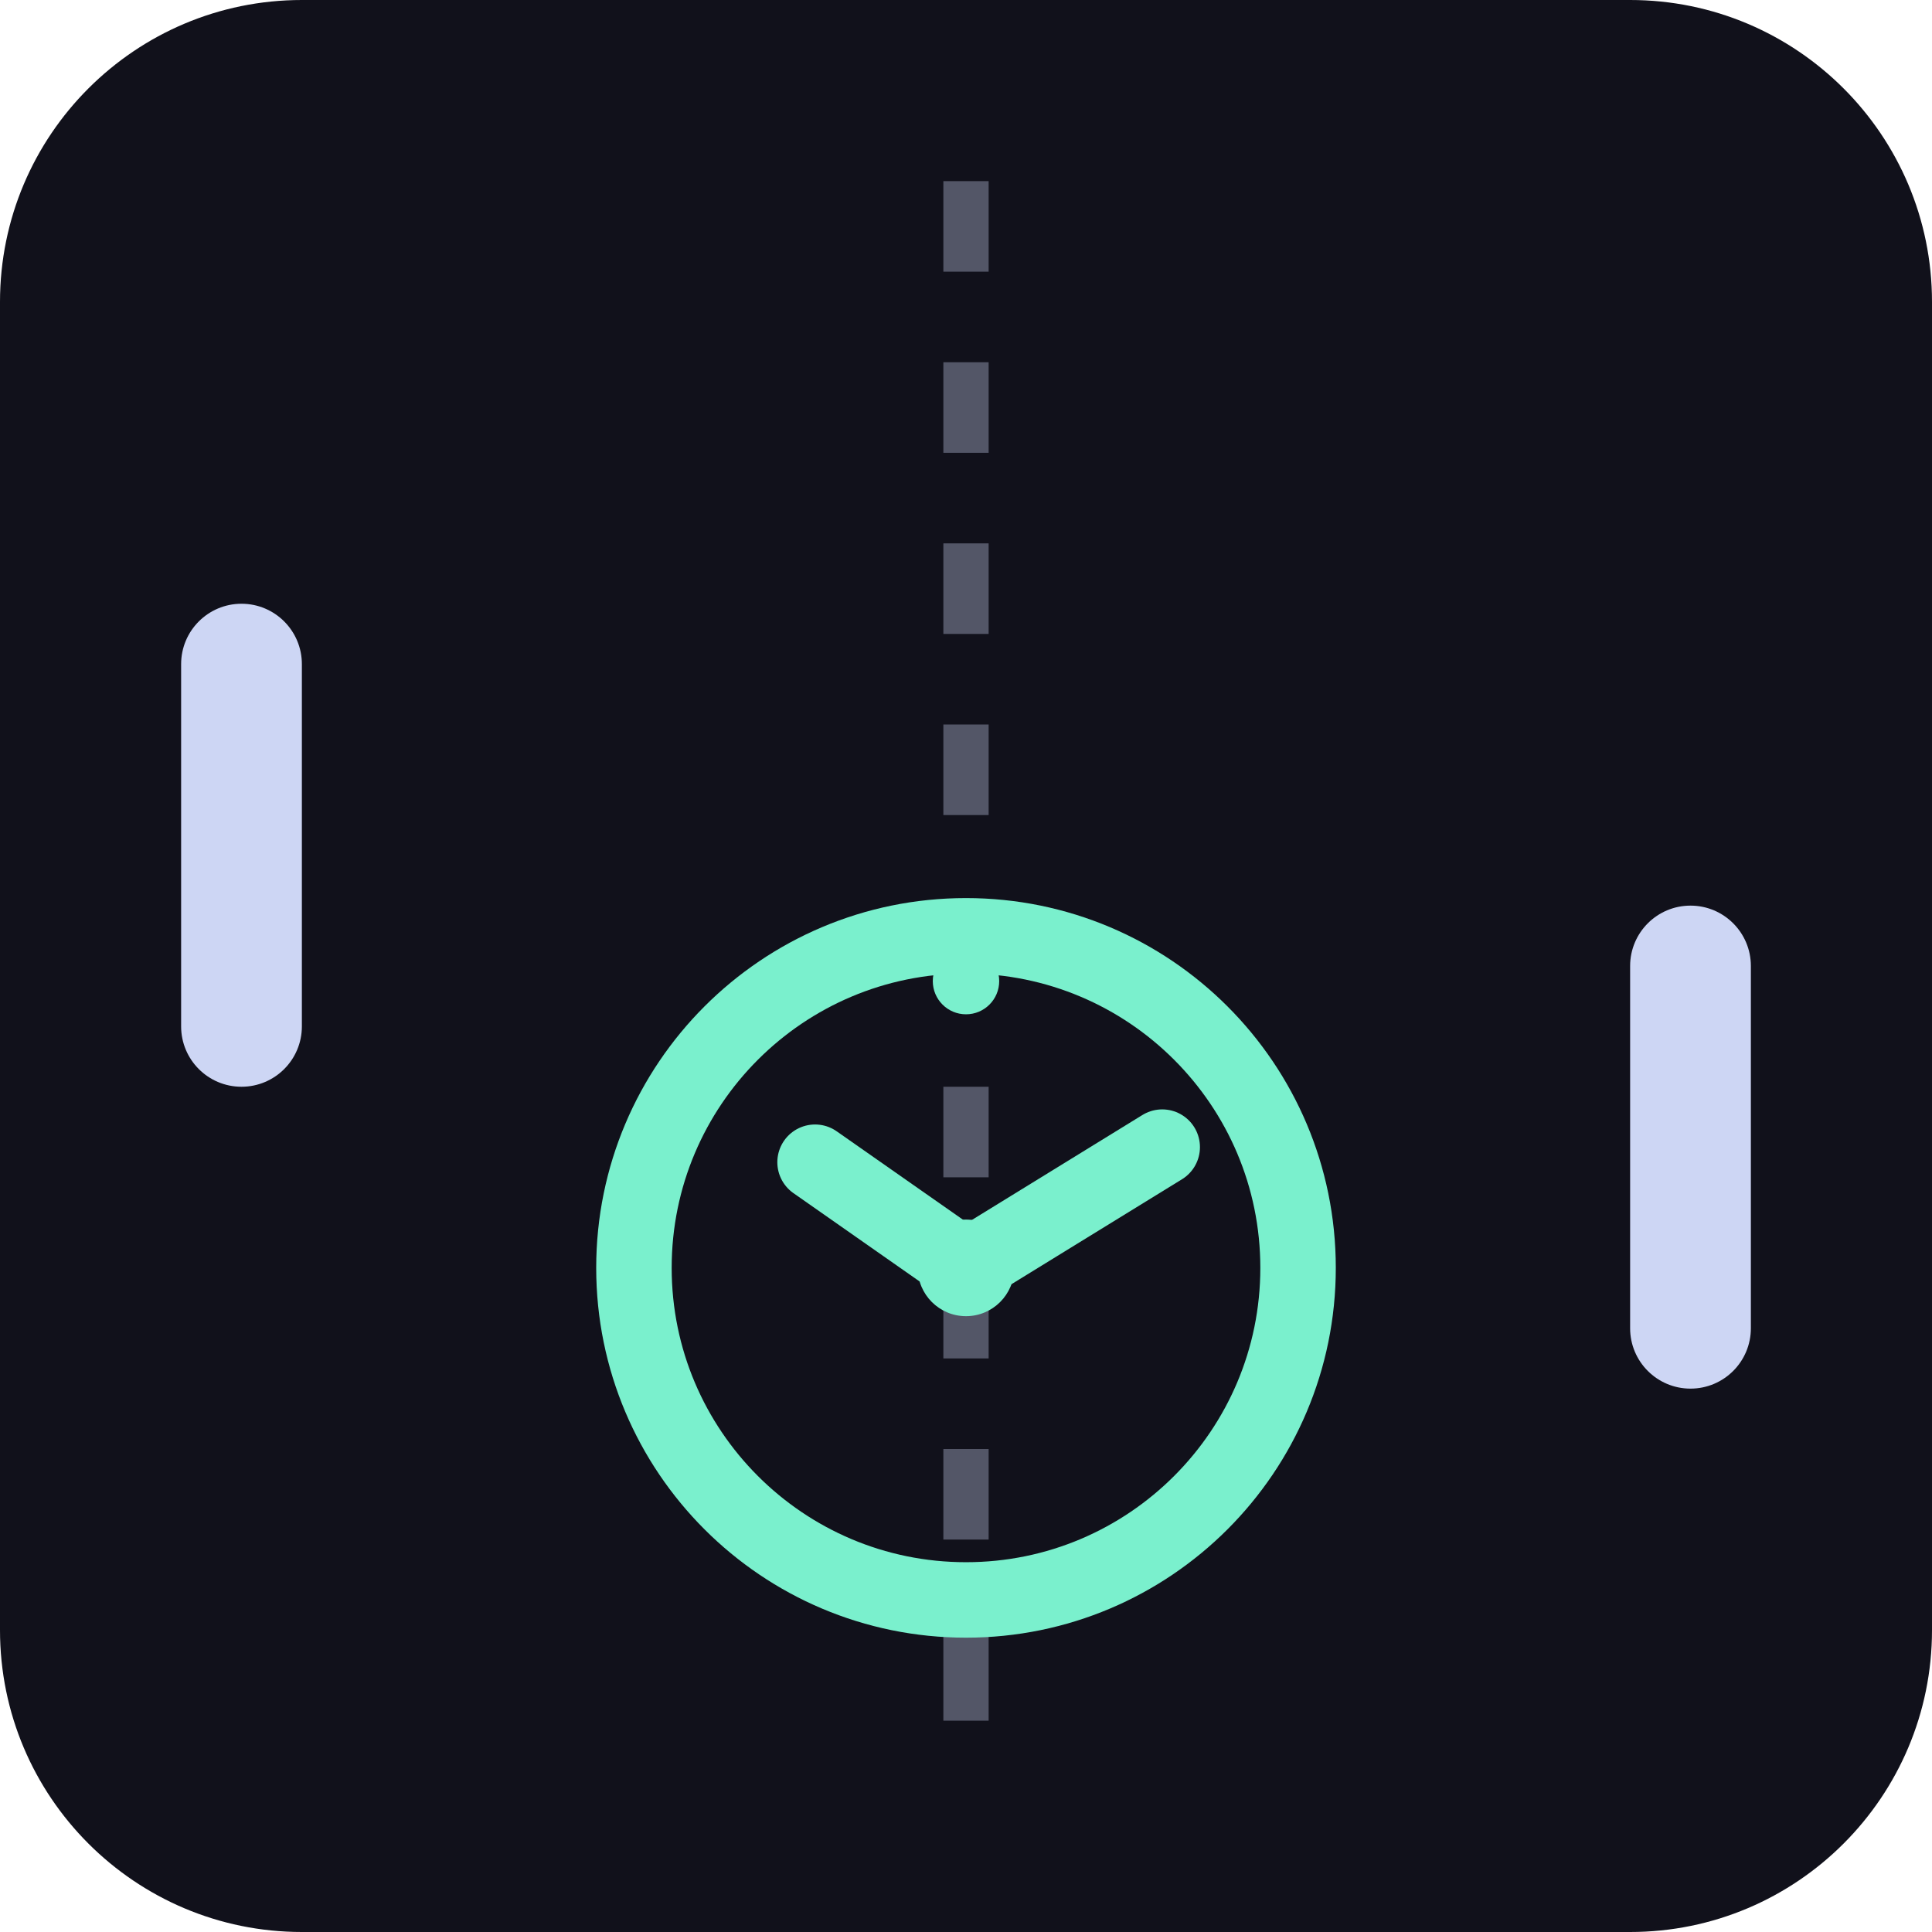
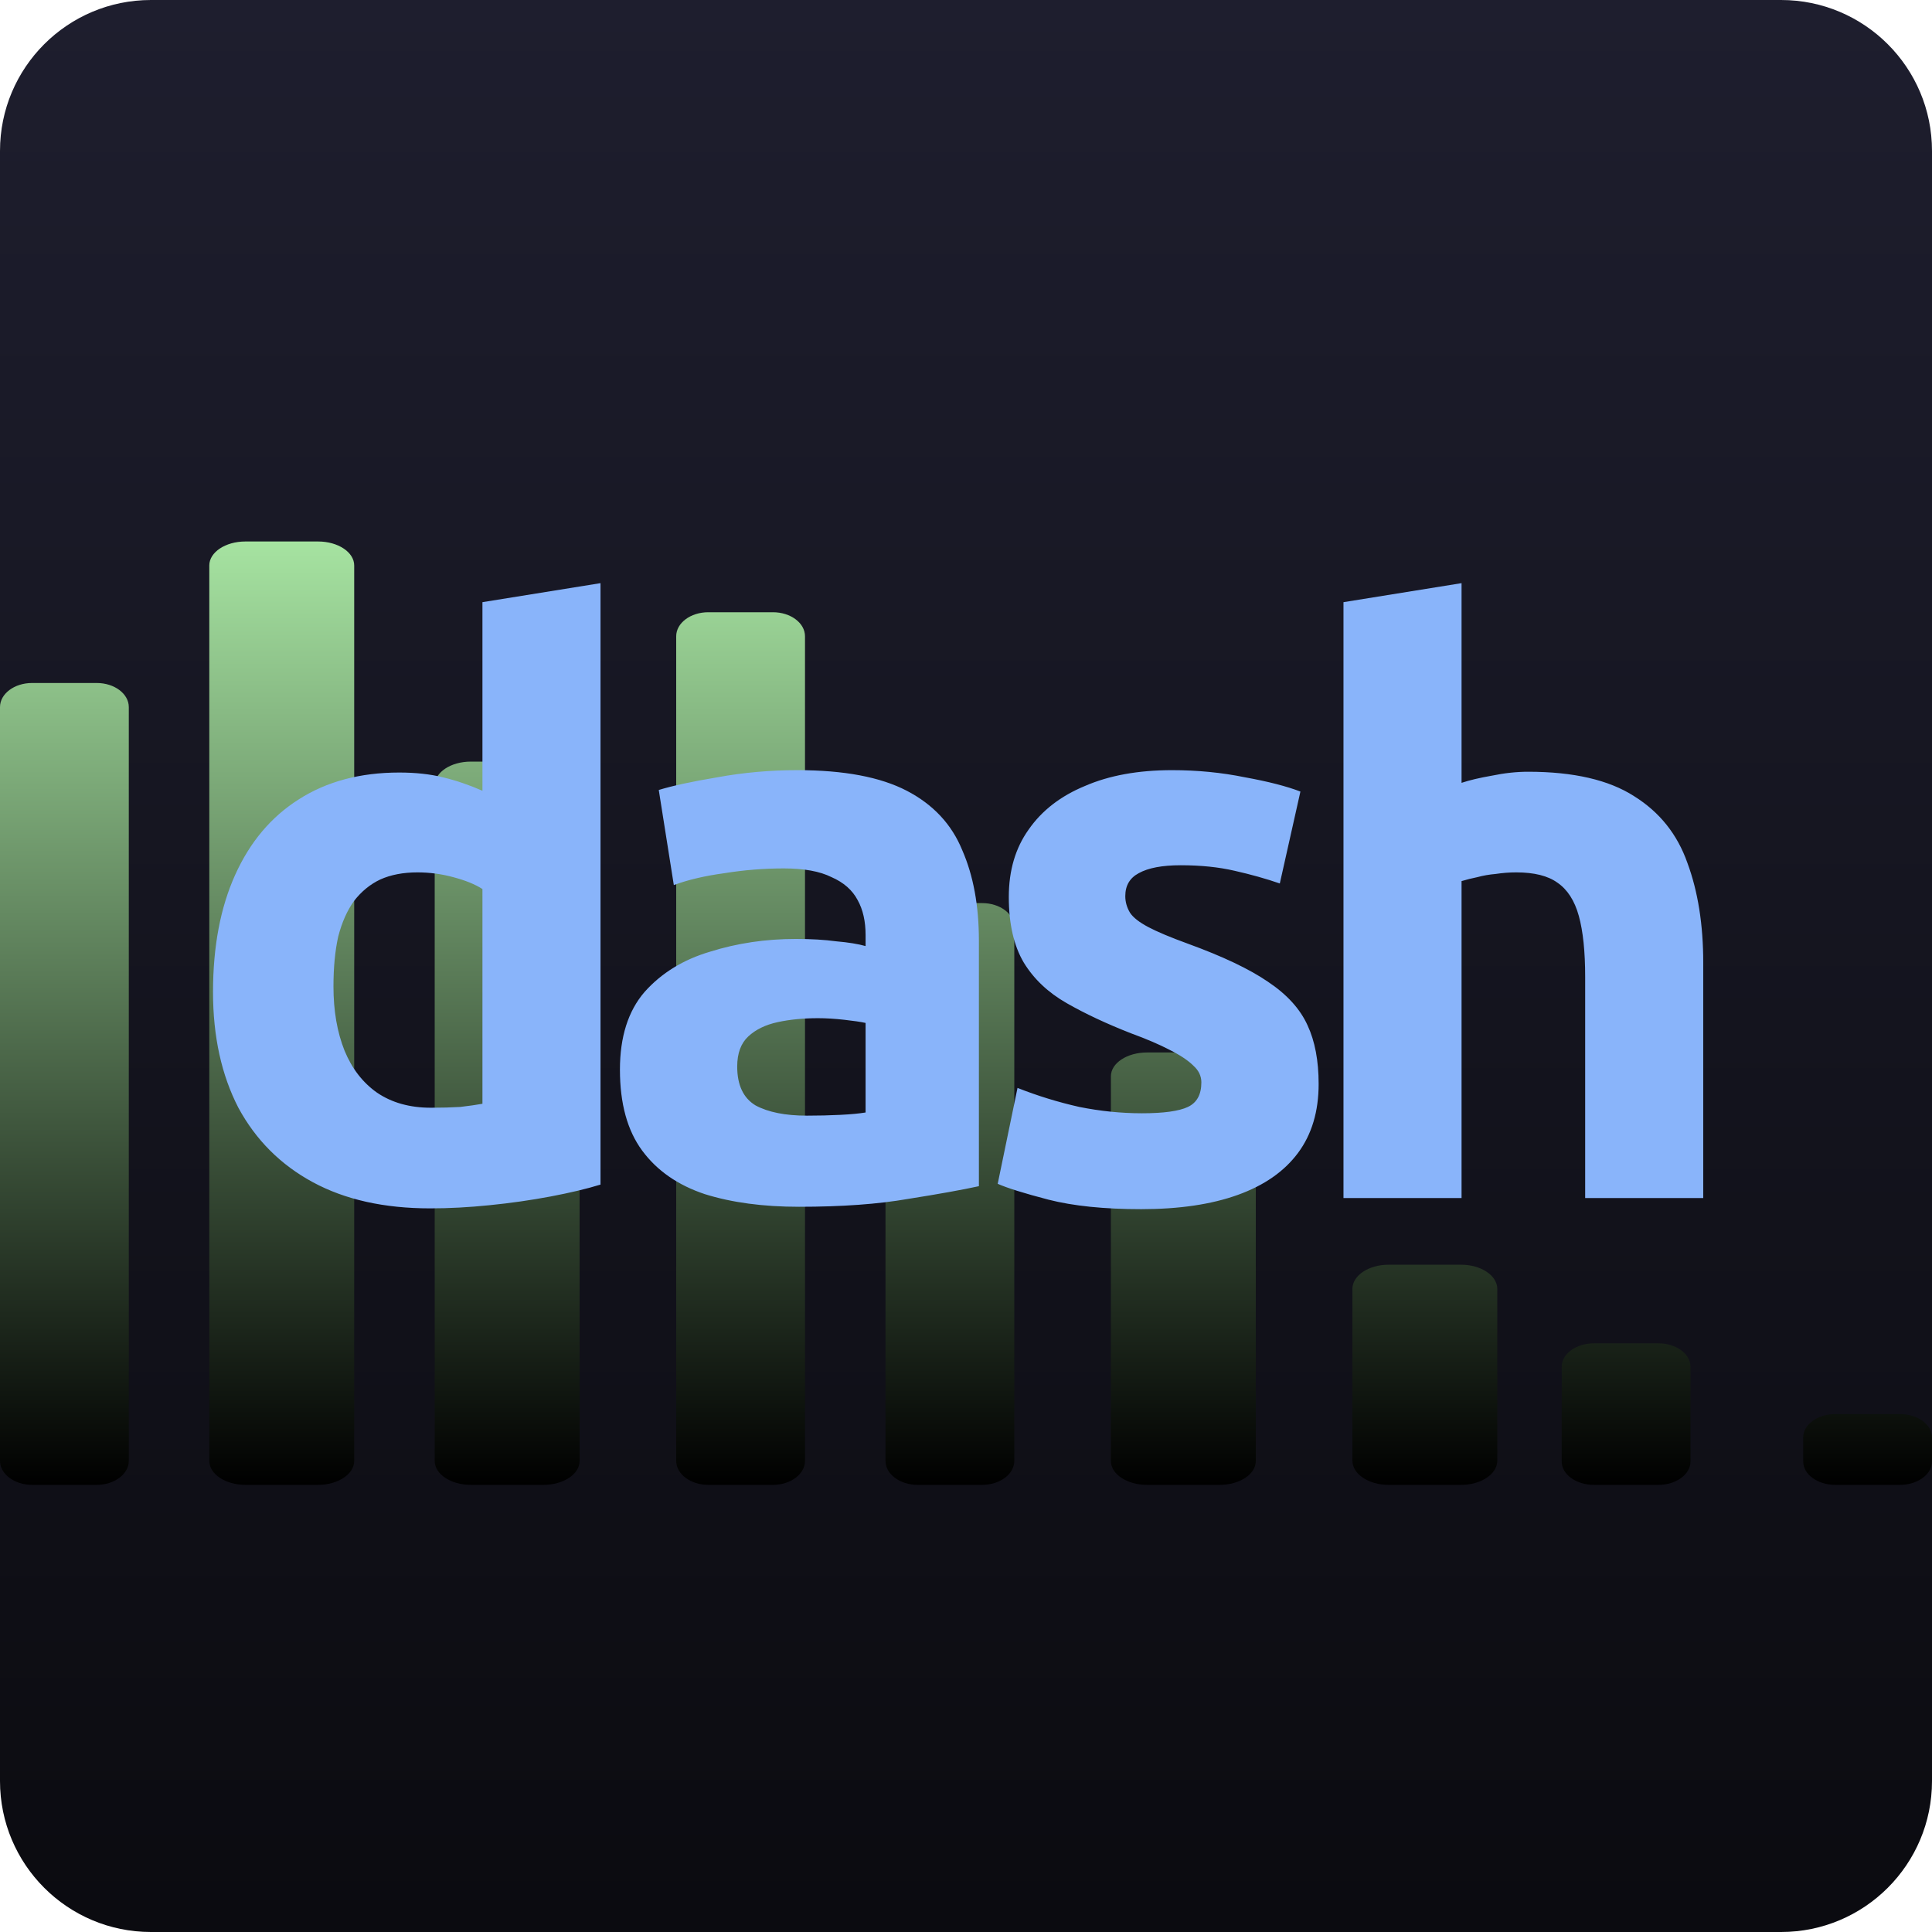
- <svg xmlns="http://www.w3.org/2000/svg" viewBox="0 0 64 64">
-   <rect width="64" height="64" rx="10" fill="#11111b" />
-   <line x1="32" y1="6" x2="32" y2="58" stroke="#cdd6f4" stroke-width="1.5" stroke-dasharray="3 3" opacity="0.35" />
-   <rect x="6" y="20" width="4" height="16" rx="2" fill="#cdd6f4" />
-   <rect x="54" y="30" width="4" height="16" rx="2" fill="#cdd6f4" />
-   <circle cx="32" cy="42" r="11" stroke="#7af0cd" stroke-width="2.5" fill="none" />
-   <circle cx="32" cy="32.5" r="1.1" fill="#7af0cd" />
-   <line x1="32" y1="42" x2="27" y2="38.5" stroke="#7af0cd" stroke-width="2.5" stroke-linecap="round" />
-   <line x1="32" y1="42" x2="38.5" y2="38" stroke="#7af0cd" stroke-width="2.5" stroke-linecap="round" />
-   <circle cx="32" cy="42" r="1.6" fill="#7af0cd" />
+ <svg xmlns="http://www.w3.org/2000/svg" width="1024" height="1024" viewBox="0 0 1024 1024" fill="none">
+   <mask id="mask0_3323_67" style="mask-type:alpha" maskUnits="userSpaceOnUse" x="0" y="0" width="1024" height="1024">
+     <rect width="1024" height="1024" fill="url(#paint0_linear_3323_67)" />
+   </mask>
+   <g mask="url(#mask0_3323_67)">
+     <rect width="1024" height="1024" rx="80" fill="url(#paint1_linear_3323_67)" />
+     <path d="M51.272 362H16.995C7.609 362 0 367.715 0 374.764V774.236C0 781.285 7.609 787 16.995 787H51.272C60.658 787 68.267 781.285 68.267 774.236V374.764C68.267 367.715 60.658 362 51.272 362Z" fill="url(#paint2_linear_3323_67)" />
+     <path d="M168.614 287H130.053C119.494 287 110.933 292.689 110.933 299.706V774.294C110.933 781.311 119.494 787 130.053 787H168.614C179.173 787 187.733 781.311 187.733 774.294V299.706C187.733 292.689 179.173 287 168.614 287Z" fill="url(#paint3_linear_3323_67)" />
+     <path d="M288.08 403.667H249.52C238.96 403.667 230.4 409.337 230.4 416.331V774.336C230.4 781.33 238.96 787 249.52 787H288.08C298.64 787 307.2 781.33 307.2 774.336V416.331C307.2 409.337 298.64 403.667 288.08 403.667Z" fill="url(#paint4_linear_3323_67)" />
+     <path d="M409.671 324.5H375.395C366.009 324.5 358.4 330.201 358.4 337.233V774.267C358.4 781.299 366.009 787 375.395 787H409.671C419.058 787 426.667 781.299 426.667 774.267V337.233C426.667 330.201 419.058 324.5 409.671 324.5Z" fill="url(#paint5_linear_3323_67)" />
+     <path d="M520.605 478.667H486.329C476.942 478.667 469.333 484.367 469.333 491.399V774.267C469.333 781.299 476.942 787 486.329 787H520.605C529.991 787 537.6 781.299 537.6 774.267V491.399C537.6 484.367 529.991 478.667 520.605 478.667Z" fill="url(#paint6_linear_3323_67)" />
+     <path d="M646.48 557.833H607.92C597.36 557.833 588.8 563.483 588.8 570.451V774.382C588.8 781.351 597.36 787 607.92 787H646.48C657.04 787 665.6 781.351 665.6 774.382V570.451C665.6 563.483 657.04 557.833 646.48 557.833Z" fill="url(#paint7_linear_3323_67)" />
+     <path d="M774.48 670.333H735.92C725.36 670.333 716.8 676.085 716.8 683.181V774.152C716.8 781.248 725.36 787 735.92 787H774.48C785.04 787 793.6 781.248 793.6 774.152V683.181C793.6 676.085 785.04 670.333 774.48 670.333Z" fill="url(#paint8_linear_3323_67)" />
+     <path d="M879.005 712H844.729C835.342 712 827.733 717.547 827.733 724.389V774.611C827.733 781.453 835.342 787 844.729 787H879.005C888.391 787 896 781.453 896 774.611V724.389C896 717.547 888.391 712 879.005 712Z" fill="url(#paint9_linear_3323_67)" />
+     <path d="M1007 749.5H972.729C963.342 749.5 955.733 755.047 955.733 761.889V774.611C955.733 781.453 963.342 787 972.729 787H1007C1016.39 787 1024 781.453 1024 774.611V761.889C1024 755.047 1016.39 749.5 1007 749.5Z" fill="url(#paint10_linear_3323_67)" />
+     <path d="M227.982 640.46C203.622 640.46 182.902 635.84 165.822 626.6C148.742 617.36 135.582 604.2 126.342 587.12C117.382 569.76 112.902 549.32 112.902 525.8C112.902 501.72 116.822 481 124.662 463.64C132.502 446.28 143.702 432.98 158.262 423.74C173.102 414.22 190.882 409.46 211.602 409.46C220.282 409.46 227.982 410.3 234.702 411.98C241.702 413.66 248.702 416.04 255.702 419.12V319.16L318.282 309.08V627.86C311.002 630.1 302.182 632.2 291.822 634.16C281.462 636.12 270.682 637.66 259.482 638.78C248.562 639.9 238.062 640.46 227.982 640.46ZM228.402 587.12C234.002 587.12 239.182 586.98 243.942 586.7C248.702 586.14 252.622 585.58 255.702 585.02V471.2C251.782 468.68 246.602 466.58 240.162 464.9C234.002 463.22 227.702 462.38 221.262 462.38C213.702 462.38 207.122 463.64 201.522 466.16C196.202 468.68 191.582 472.46 187.662 477.5C184.022 482.54 181.222 488.84 179.262 496.4C177.582 503.96 176.742 512.78 176.742 522.86C176.742 535.74 178.702 547.08 182.622 556.88C186.542 566.4 192.282 573.82 199.842 579.14C207.682 584.46 217.202 587.12 228.402 587.12ZM423.498 639.62C404.458 639.62 387.798 637.38 373.518 632.9C359.238 628.14 348.178 620.44 340.338 609.8C332.498 599.16 328.578 584.88 328.578 566.96C328.578 549.6 332.918 535.88 341.598 525.8C350.558 515.72 362.178 508.58 376.458 504.38C390.738 499.9 405.858 497.66 421.818 497.66C429.938 497.66 437.078 498.08 443.238 498.92C449.678 499.48 454.858 500.32 458.778 501.44V495.56C458.778 488.28 457.378 482.12 454.578 477.08C451.778 471.76 447.158 467.7 440.718 464.9C434.558 461.82 426.158 460.28 415.518 460.28C404.878 460.28 394.378 461.12 384.018 462.8C373.658 464.2 364.698 466.3 357.138 469.1L349.158 418.7C356.438 416.46 366.798 414.22 380.238 411.98C393.958 409.46 408.098 408.2 422.658 408.2C447.298 408.2 466.618 411.84 480.618 419.12C494.618 426.4 504.418 436.9 510.018 450.62C515.898 464.06 518.838 480.02 518.838 498.5V628.7C509.878 630.66 497.418 632.9 481.458 635.42C465.498 638.22 446.178 639.62 423.498 639.62ZM427.698 591.32C433.858 591.32 439.738 591.18 445.338 590.9C450.938 590.62 455.418 590.2 458.778 589.64V542.18C456.258 541.62 452.478 541.06 447.438 540.5C442.398 539.94 437.778 539.66 433.578 539.66C425.738 539.66 418.598 540.36 412.158 541.76C405.718 543.16 400.538 545.68 396.618 549.32C392.698 552.96 390.738 558.28 390.738 565.28C390.738 575.08 393.958 581.94 400.398 585.86C407.118 589.5 416.218 591.32 427.698 591.32ZM604.827 640.88C585.227 640.88 568.847 639.2 555.687 635.84C542.807 632.48 533.847 629.68 528.807 627.44L539.307 576.62C549.947 580.82 560.867 584.18 572.067 586.7C583.267 588.94 594.327 590.06 605.247 590.06C616.727 590.06 624.847 588.94 629.607 586.7C634.367 584.46 636.747 580.12 636.747 573.68C636.747 570.32 635.347 567.38 632.547 564.86C629.747 562.06 625.547 559.26 619.947 556.46C614.627 553.66 607.767 550.72 599.367 547.64C586.487 542.6 575.147 537.28 565.347 531.68C555.547 526.08 547.987 518.94 542.667 510.26C537.347 501.3 534.687 489.68 534.687 475.4C534.687 461.4 538.187 449.5 545.187 439.7C552.187 429.62 562.127 421.92 575.007 416.6C587.887 411 603.287 408.2 621.207 408.2C634.647 408.2 647.527 409.46 659.847 411.98C672.167 414.22 681.967 416.74 689.247 419.54L678.327 468.26C671.047 465.74 663.067 463.5 654.387 461.54C645.987 459.58 636.467 458.6 625.827 458.6C616.027 458.6 608.607 460 603.567 462.8C598.807 465.32 596.427 469.38 596.427 474.98C596.427 478.06 597.267 481 598.947 483.8C600.627 486.32 603.847 488.84 608.607 491.36C613.367 493.88 620.367 496.82 629.607 500.18C648.087 506.9 662.227 513.62 672.027 520.34C682.107 527.06 689.107 534.76 693.027 543.44C696.947 551.84 698.907 562.2 698.907 574.52C698.907 589.08 695.267 601.26 687.987 611.06C680.707 620.86 670.067 628.28 656.067 633.32C642.067 638.36 624.987 640.88 604.827 640.88ZM712.074 635V319.16L774.654 309.08V414.92C778.854 413.52 784.174 412.26 790.614 411.14C797.334 409.74 803.774 409.04 809.934 409.04C834.014 409.04 852.774 413.38 866.214 422.06C879.654 430.46 889.034 442.22 894.354 457.34C899.954 472.46 902.754 490.1 902.754 510.26V635H840.174V517.82C840.174 504.38 839.054 493.6 836.814 485.48C834.574 477.36 830.794 471.48 825.474 467.84C820.434 464.2 813.154 462.38 803.634 462.38C799.994 462.38 796.354 462.66 792.714 463.22C789.354 463.5 786.134 464.06 783.054 464.9C780.254 465.46 777.454 466.16 774.654 467V635H712.074Z" fill="#89B4FA" />
+   </g>
+   <defs>
+     <linearGradient id="paint0_linear_3323_67" x1="512" y1="0" x2="512" y2="1024" gradientUnits="userSpaceOnUse">
+       <stop stop-color="#1E1E2E" />
+       <stop offset="1" stop-color="#0B0B10" />
+     </linearGradient>
+     <linearGradient id="paint1_linear_3323_67" x1="512" y1="0" x2="512" y2="1024" gradientUnits="userSpaceOnUse">
+       <stop stop-color="#1E1E2E" />
+       <stop offset="1" stop-color="#0B0B10" />
+     </linearGradient>
+     <linearGradient id="paint2_linear_3323_67" x1="512" y1="287" x2="512" y2="787" gradientUnits="userSpaceOnUse">
+       <stop stop-color="#A6E3A1" />
+       <stop offset="1" />
+     </linearGradient>
+     <linearGradient id="paint3_linear_3323_67" x1="512" y1="287" x2="512" y2="787" gradientUnits="userSpaceOnUse">
+       <stop stop-color="#A6E3A1" />
+       <stop offset="1" />
+     </linearGradient>
+     <linearGradient id="paint4_linear_3323_67" x1="512" y1="287" x2="512" y2="787" gradientUnits="userSpaceOnUse">
+       <stop stop-color="#A6E3A1" />
+       <stop offset="1" />
+     </linearGradient>
+     <linearGradient id="paint5_linear_3323_67" x1="512" y1="287" x2="512" y2="787" gradientUnits="userSpaceOnUse">
+       <stop stop-color="#A6E3A1" />
+       <stop offset="1" />
+     </linearGradient>
+     <linearGradient id="paint6_linear_3323_67" x1="512" y1="287" x2="512" y2="787" gradientUnits="userSpaceOnUse">
+       <stop stop-color="#A6E3A1" />
+       <stop offset="1" />
+     </linearGradient>
+     <linearGradient id="paint7_linear_3323_67" x1="512" y1="287" x2="512" y2="787" gradientUnits="userSpaceOnUse">
+       <stop stop-color="#A6E3A1" />
+       <stop offset="1" />
+     </linearGradient>
+     <linearGradient id="paint8_linear_3323_67" x1="512" y1="287" x2="512" y2="787" gradientUnits="userSpaceOnUse">
+       <stop stop-color="#A6E3A1" />
+       <stop offset="1" />
+     </linearGradient>
+     <linearGradient id="paint9_linear_3323_67" x1="512" y1="287" x2="512" y2="787" gradientUnits="userSpaceOnUse">
+       <stop stop-color="#A6E3A1" />
+       <stop offset="1" />
+     </linearGradient>
+     <linearGradient id="paint10_linear_3323_67" x1="512" y1="287" x2="512" y2="787" gradientUnits="userSpaceOnUse">
+       <stop stop-color="#A6E3A1" />
+       <stop offset="1" />
+     </linearGradient>
+   </defs>
</svg>
